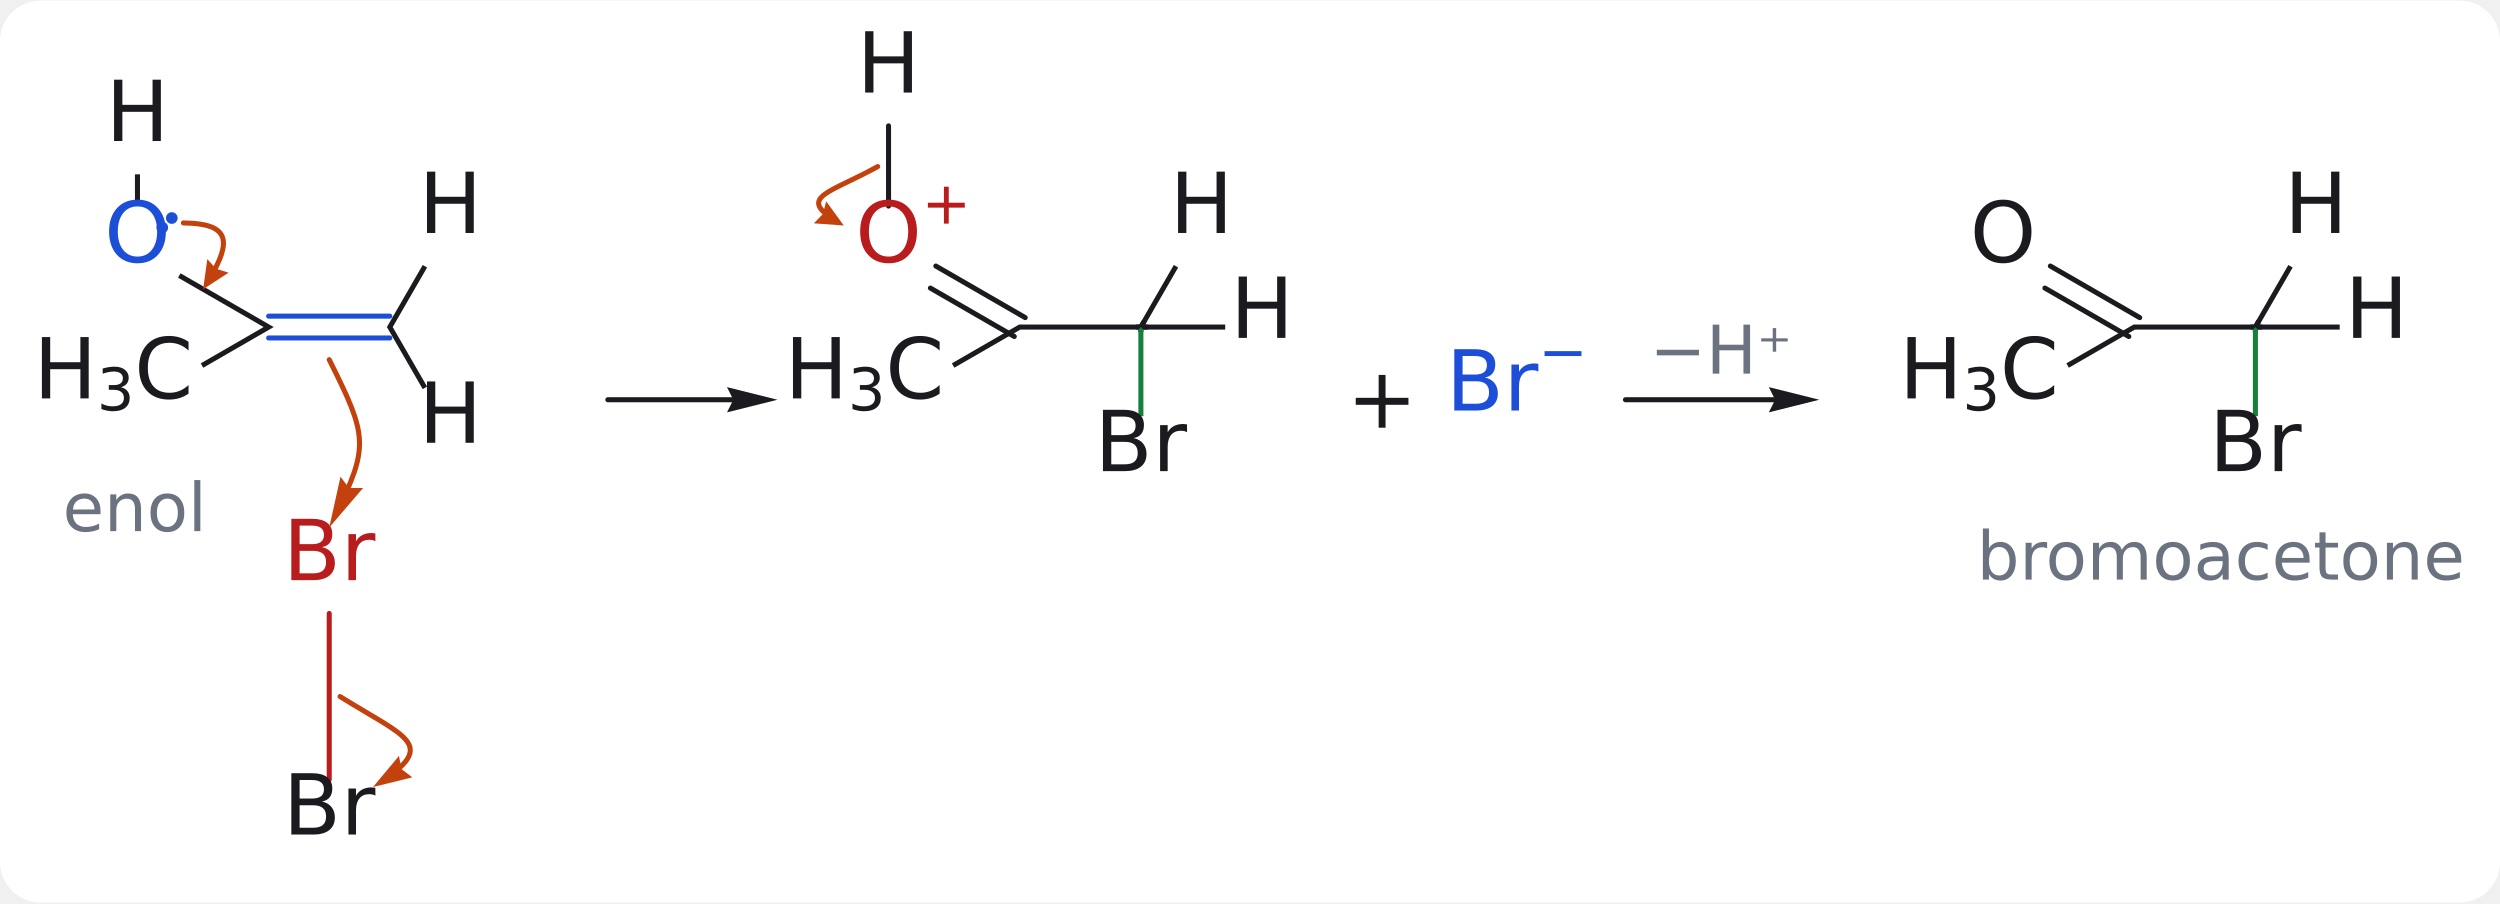
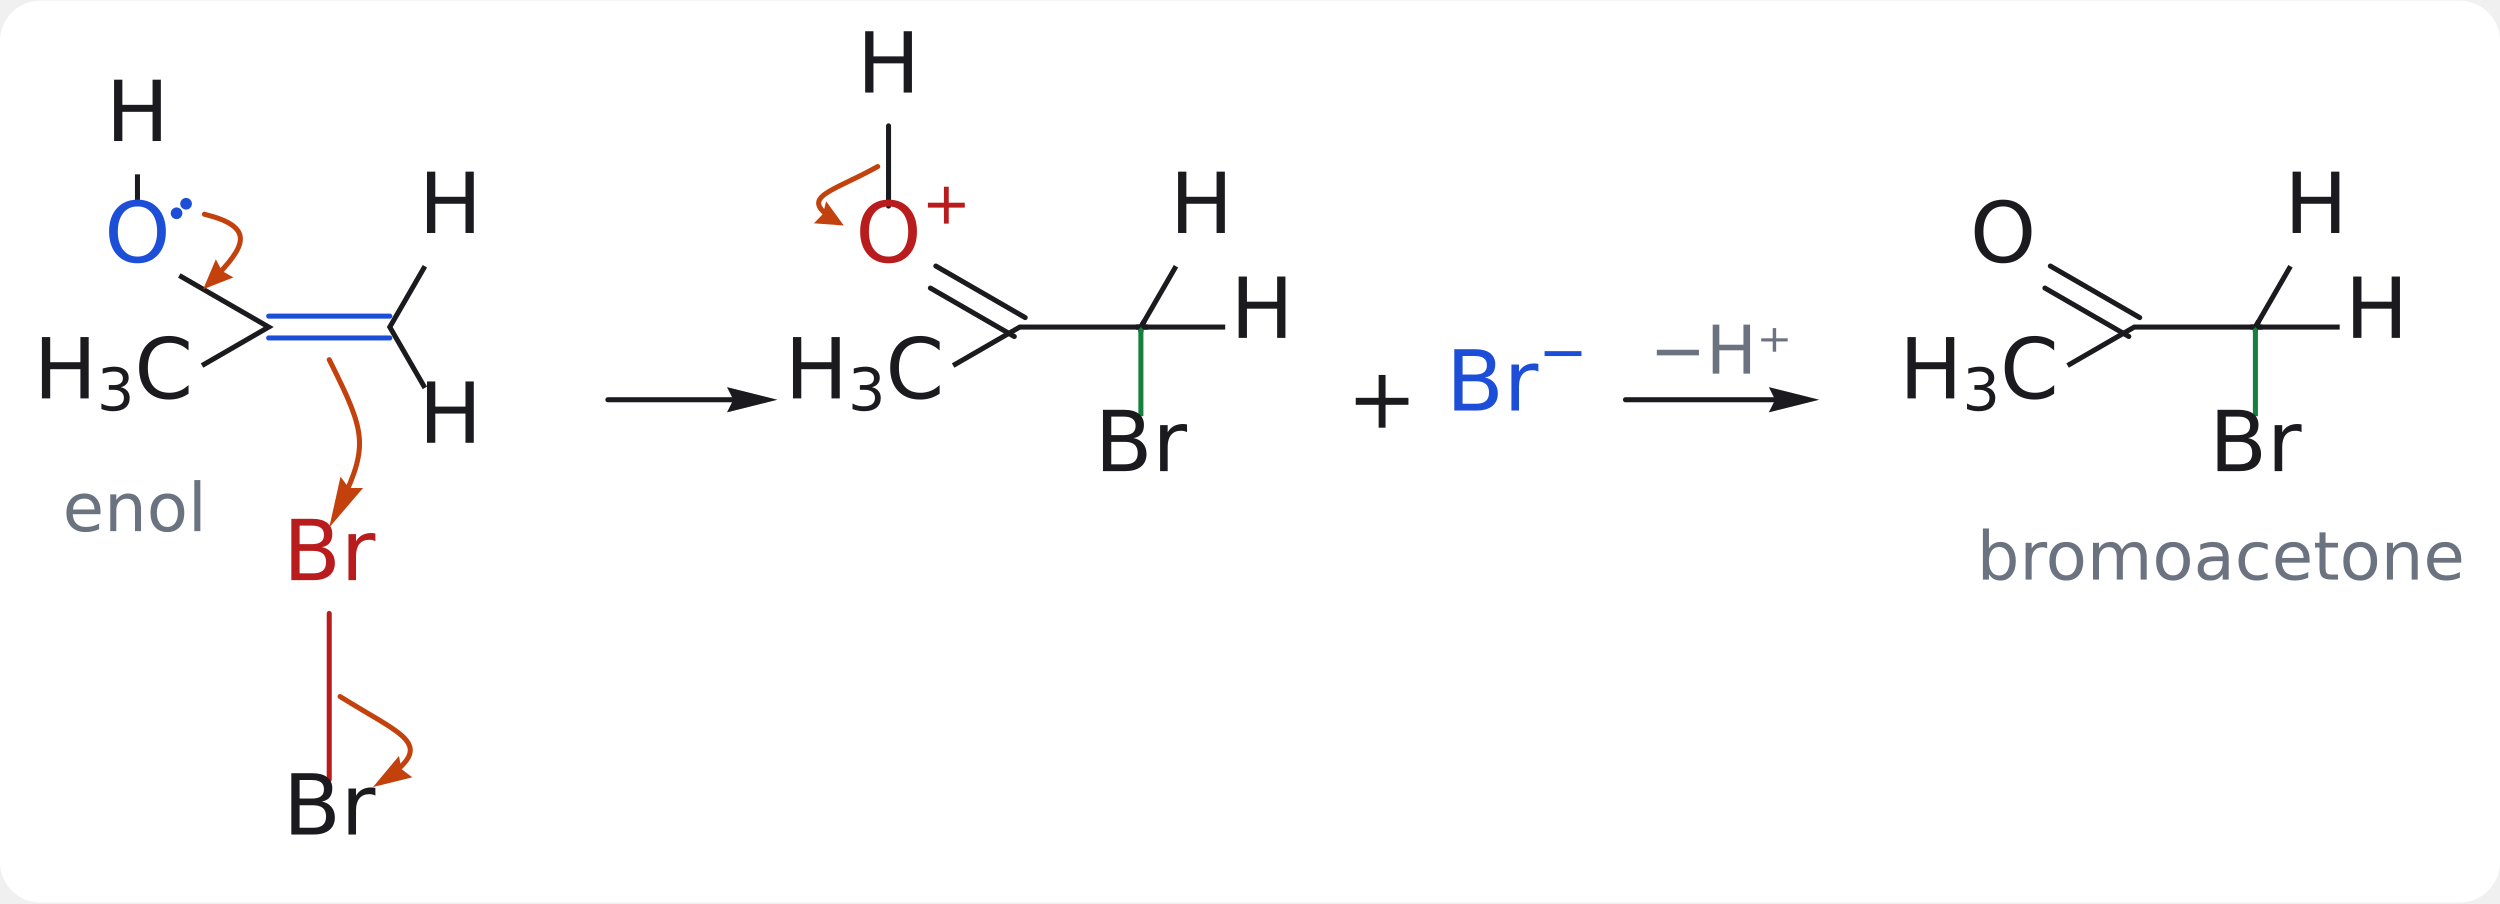
<svg xmlns="http://www.w3.org/2000/svg" viewBox="-93.143 -113.159 866.746 312.667" width="537" height="194">
  <style>.c-ink.fill{fill:#1b1b1f}.c-ink.stroke{stroke:#1b1b1f}.c-arrow.fill{fill:#c2410c}.c-arrow.stroke{stroke:#c2410c}.c-nu.fill{fill:#1d4ed8}.c-nu.stroke{stroke:#1d4ed8}.c-el.fill{fill:#b91c1c}.c-el.stroke{stroke:#b91c1c}.c-good.fill{fill:#15803d}.c-good.stroke{stroke:#15803d}.c-muted.fill{fill:#6b7280}.c-muted.stroke{stroke:#6b7280}.card{fill:#ffffff}@media (prefers-color-scheme: dark){.c-ink.fill{fill:#e6e6ea}.c-ink.stroke{stroke:#e6e6ea}.c-arrow.fill{fill:#ff9f5a}.c-arrow.stroke{stroke:#ff9f5a}.c-nu.fill{fill:#8ab4ff}.c-nu.stroke{stroke:#8ab4ff}.c-el.fill{fill:#ff8a8a}.c-el.stroke{stroke:#ff8a8a}.c-good.fill{fill:#6ee7a0}.c-good.stroke{stroke:#6ee7a0}.c-muted.fill{fill:#9ca3af}.c-muted.stroke{stroke:#9ca3af}.card{fill:#1e1e1e}}</style>
  <rect class="card" x="-93.143" y="-113.159" width="866.746" height="312.667" rx="14" />
  <path class="c-nu stroke" d="M0 -3.78 L42 -3.78 " fill="none" stroke-width="1.75" stroke-linecap="round" stroke-linejoin="round" />
  <path class="c-nu stroke" d="M0 3.78 L42 3.78 " fill="none" stroke-width="1.75" stroke-linecap="round" stroke-linejoin="round" />
  <path class="c-el stroke" d="M21 99.298 L21 156.902 " fill="none" stroke-width="1.75" stroke-linecap="round" stroke-linejoin="round" />
  <line class="c-ink stroke" x1="258.511" y1="3.274" x2="229.422" y2="-13.513" stroke-width="1.75" stroke-linecap="round" />
  <line class="c-ink stroke" x1="262.289" y1="-3.274" x2="231.311" y2="-21.152" stroke-width="1.75" stroke-linecap="round" />
  <line class="c-ink stroke" x1="214.914" y1="-41.947" x2="214.914" y2="-69.752" stroke-width="1.75" stroke-linecap="round" />
  <line class="c-ink stroke" x1="644.911" y1="3.274" x2="615.822" y2="-13.513" stroke-width="1.75" stroke-linecap="round" />
  <line class="c-ink stroke" x1="648.689" y1="-3.274" x2="617.711" y2="-21.152" stroke-width="1.75" stroke-linecap="round" />
  <path class="c-ink fill stroke" d="M301.895 -0.875 L300.65 -0.875 L300.65 0.875 L301.525 0.875 L302.4 0 Z M301.525 0.875 L301.525 1.75 L303.275 1.75 L303.275 0.875 L302.4 0 Z M303.916 -0.875 L304.353 -1.633 L302.838 -2.508 L301.895 -0.875 L302.4 0 Z M303.275 0.875 L304.791 0.875 L304.791 -0.875 L303.916 -0.875 L302.4 0 Z " stroke-width="0" stroke-linecap="round" stroke-linejoin="round" />
  <path class="c-ink fill stroke" d="M688.295 -0.875 L687.05 -0.875 L687.05 0.875 L687.925 0.875 L688.8 0 Z M687.925 0.875 L687.925 1.75 L689.675 1.75 L689.675 0.875 L688.8 0 Z M690.316 -0.875 L690.753 -1.633 L689.238 -2.508 L688.295 -0.875 L688.8 0 Z M689.675 0.875 L691.191 0.875 L691.191 -0.875 L690.316 -0.875 L688.8 0 Z " stroke-width="0" stroke-linecap="round" stroke-linejoin="round" />
  <path class="c-ink fill stroke" d="M1.75 -0 L-30.541 -18.636 L-31.416 -17.12 L-1.75 0 Z M-1.75 0 L-23.541 12.581 L-22.666 14.097 L1.75 -0 Z M-44.611 -41.947 L-44.611 -52.952 L-46.361 -52.952 L-46.361 -41.947 Z M43.01 0 L54.925 -20.637 L53.41 -21.512 L40.99 -0 Z M40.99 0 L53.41 21.512 L54.925 20.637 L43.01 -0 Z M260.166 -0.875 L236.859 12.581 L237.734 14.097 L260.634 0.875 Z M260.634 0.875 L301.525 0.875 L302.4 0 L301.895 -0.875 L260.166 -0.875 Z M303.916 -0.875 L315.325 -20.637 L313.81 -21.512 L301.895 -0.875 L302.4 0 Z M303.275 0.875 L331.63 0.875 L331.63 -0.875 L303.916 -0.875 L302.4 0 Z M646.566 -0.875 L623.259 12.581 L624.134 14.097 L647.034 0.875 Z M647.034 0.875 L687.925 0.875 L688.8 0 L688.295 -0.875 L646.566 -0.875 Z M690.316 -0.875 L701.725 -20.637 L700.21 -21.512 L688.295 -0.875 L688.8 0 Z M689.675 0.875 L718.03 0.875 L718.03 -0.875 L690.316 -0.875 L688.8 0 Z " stroke-width="0" stroke-linecap="round" stroke-linejoin="round" />
  <path class="c-good fill stroke" d="M301.525 0.875 L301.525 30.902 L303.275 30.902 L303.275 0.875 L302.4 0 Z M687.925 0.875 L687.925 30.902 L689.675 30.902 L689.675 0.875 L688.8 0 Z " stroke-width="0" stroke-linecap="round" stroke-linejoin="round" />
  <text class="c-nu fill" xml:space="preserve" x="-56.965" y="-42.706" font-family="DejaVu Sans, Noto Sans CJK KR, Noto Sans CJK JP, sans-serif" font-size="29.167" font-weight="normal" font-style="normal" text-decoration="none" dominant-baseline="text-before-edge">O</text>
-   <path class="c-nu fill stroke" d="M-36.058 -35.325 C-35.602 -34.869 -35.602 -34.13 -36.058 -33.675 C-36.514 -33.219 -37.252 -33.219 -37.708 -33.675 C-38.163 -34.13 -38.163 -34.869 -37.708 -35.325 C-37.252 -35.78 -36.514 -35.78 -36.058 -35.325 Z " stroke-width="1.75" stroke-linecap="round" stroke-linejoin="round" />
-   <path class="c-nu fill stroke" d="M-32.758 -38.624 C-32.302 -38.169 -32.302 -37.43 -32.758 -36.974 C-33.214 -36.519 -33.952 -36.519 -34.408 -36.974 C-34.864 -37.43 -34.864 -38.169 -34.408 -38.624 C-33.952 -39.08 -33.214 -39.08 -32.758 -38.624 Z " stroke-width="1.75" stroke-linecap="round" stroke-linejoin="round" />
+   <path class="c-nu fill stroke" d="M-31.108 -40.274 C-30.653 -39.819 -30.653 -39.08 -31.108 -38.624 C-31.564 -38.169 -32.302 -38.169 -32.758 -38.624 C-33.214 -39.08 -33.214 -39.819 -32.758 -40.274 C-32.302 -40.73 -31.564 -40.73 -31.108 -40.274 Z " stroke-width="1.75" stroke-linecap="round" stroke-linejoin="round" />
+   <path class="c-nu fill stroke" d="M-27.808 -43.574 C-27.353 -43.119 -27.353 -42.38 -27.808 -41.924 C-28.264 -41.469 -29.003 -41.469 -29.458 -41.924 C-29.914 -42.38 -29.914 -43.119 -29.458 -43.574 C-29.003 -44.03 -28.264 -44.03 -27.808 -43.574 Z " stroke-width="1.75" stroke-linecap="round" stroke-linejoin="round" />
  <text class="c-ink fill" xml:space="preserve" x="-81.476" y="4.544" font-family="DejaVu Sans, Noto Sans CJK KR, Noto Sans CJK JP, sans-serif" font-size="29.167" font-weight="normal" font-style="normal" text-decoration="none" dominant-baseline="text-before-edge">H</text>
  <text class="c-ink fill" xml:space="preserve" x="-59.544" y="14.752" font-family="DejaVu Sans, Noto Sans CJK KR, Noto Sans CJK JP, sans-serif" font-size="20.417" font-weight="normal" font-style="normal" text-decoration="none" dominant-baseline="text-before-edge">3</text>
  <text class="c-ink fill" xml:space="preserve" x="-46.555" y="4.544" font-family="DejaVu Sans, Noto Sans CJK KR, Noto Sans CJK JP, sans-serif" font-size="29.167" font-weight="normal" font-style="normal" text-decoration="none" dominant-baseline="text-before-edge">C</text>
  <text class="c-ink fill" xml:space="preserve" x="-56.452" y="-84.692" font-family="DejaVu Sans, Noto Sans CJK KR, Noto Sans CJK JP, sans-serif" font-size="29.167" font-weight="normal" font-style="normal" text-decoration="none" dominant-baseline="text-before-edge">H</text>
  <text class="c-ink fill" xml:space="preserve" x="52.034" y="-52.814" font-family="DejaVu Sans, Noto Sans CJK KR, Noto Sans CJK JP, sans-serif" font-size="29.167" font-weight="normal" font-style="normal" text-decoration="none" dominant-baseline="text-before-edge">H</text>
  <text class="c-ink fill" xml:space="preserve" x="52.034" y="19.93" font-family="DejaVu Sans, Noto Sans CJK KR, Noto Sans CJK JP, sans-serif" font-size="29.167" font-weight="normal" font-style="normal" text-decoration="none" dominant-baseline="text-before-edge">H</text>
  <text class="c-el fill" xml:space="preserve" x="5" y="67.558" font-family="DejaVu Sans, Noto Sans CJK KR, Noto Sans CJK JP, sans-serif" font-size="29.167" font-weight="normal" font-style="normal" text-decoration="none" dominant-baseline="text-before-edge">Br</text>
  <text class="c-ink fill" xml:space="preserve" x="5" y="155.758" font-family="DejaVu Sans, Noto Sans CJK KR, Noto Sans CJK JP, sans-serif" font-size="29.167" font-weight="normal" font-style="normal" text-decoration="none" dominant-baseline="text-before-edge">Br</text>
  <text class="c-el fill" xml:space="preserve" x="203.435" y="-42.706" font-family="DejaVu Sans, Noto Sans CJK KR, Noto Sans CJK JP, sans-serif" font-size="29.167" font-weight="normal" font-style="normal" text-decoration="none" dominant-baseline="text-before-edge">O</text>
  <text class="c-el fill" xml:space="preserve" x="226.393" y="-49.998" font-family="DejaVu Sans, Noto Sans CJK KR, Noto Sans CJK JP, sans-serif" font-size="20.417" font-weight="normal" font-style="normal" text-decoration="none" dominant-baseline="text-before-edge">+</text>
  <text class="c-ink fill" xml:space="preserve" x="178.924" y="4.544" font-family="DejaVu Sans, Noto Sans CJK KR, Noto Sans CJK JP, sans-serif" font-size="29.167" font-weight="normal" font-style="normal" text-decoration="none" dominant-baseline="text-before-edge">H</text>
  <text class="c-ink fill" xml:space="preserve" x="200.856" y="14.752" font-family="DejaVu Sans, Noto Sans CJK KR, Noto Sans CJK JP, sans-serif" font-size="20.417" font-weight="normal" font-style="normal" text-decoration="none" dominant-baseline="text-before-edge">3</text>
  <text class="c-ink fill" xml:space="preserve" x="213.845" y="4.544" font-family="DejaVu Sans, Noto Sans CJK KR, Noto Sans CJK JP, sans-serif" font-size="29.167" font-weight="normal" font-style="normal" text-decoration="none" dominant-baseline="text-before-edge">C</text>
  <text class="c-ink fill" xml:space="preserve" x="203.948" y="-101.492" font-family="DejaVu Sans, Noto Sans CJK KR, Noto Sans CJK JP, sans-serif" font-size="29.167" font-weight="normal" font-style="normal" text-decoration="none" dominant-baseline="text-before-edge">H</text>
  <text class="c-ink fill" xml:space="preserve" x="286.4" y="29.758" font-family="DejaVu Sans, Noto Sans CJK KR, Noto Sans CJK JP, sans-serif" font-size="29.167" font-weight="normal" font-style="normal" text-decoration="none" dominant-baseline="text-before-edge">Br</text>
  <text class="c-ink fill" xml:space="preserve" x="312.434" y="-52.814" font-family="DejaVu Sans, Noto Sans CJK KR, Noto Sans CJK JP, sans-serif" font-size="29.167" font-weight="normal" font-style="normal" text-decoration="none" dominant-baseline="text-before-edge">H</text>
  <text class="c-ink fill" xml:space="preserve" x="333.434" y="-16.442" font-family="DejaVu Sans, Noto Sans CJK KR, Noto Sans CJK JP, sans-serif" font-size="29.167" font-weight="normal" font-style="normal" text-decoration="none" dominant-baseline="text-before-edge">H</text>
  <text class="c-nu fill" xml:space="preserve" x="408.2" y="8.758" font-family="DejaVu Sans, Noto Sans CJK KR, Noto Sans CJK JP, sans-serif" font-size="29.167" font-weight="normal" font-style="normal" text-decoration="none" dominant-baseline="text-before-edge">Br</text>
  <text class="c-nu fill" xml:space="preserve" x="440.2" y="1.466" font-family="DejaVu Sans, Noto Sans CJK KR, Noto Sans CJK JP, sans-serif" font-size="20.417" font-weight="normal" font-style="normal" text-decoration="none" dominant-baseline="text-before-edge">−</text>
  <text class="c-ink fill" xml:space="preserve" x="589.835" y="-42.706" font-family="DejaVu Sans, Noto Sans CJK KR, Noto Sans CJK JP, sans-serif" font-size="29.167" font-weight="normal" font-style="normal" text-decoration="none" dominant-baseline="text-before-edge">O</text>
  <text class="c-ink fill" xml:space="preserve" x="565.324" y="4.544" font-family="DejaVu Sans, Noto Sans CJK KR, Noto Sans CJK JP, sans-serif" font-size="29.167" font-weight="normal" font-style="normal" text-decoration="none" dominant-baseline="text-before-edge">H</text>
  <text class="c-ink fill" xml:space="preserve" x="587.256" y="14.752" font-family="DejaVu Sans, Noto Sans CJK KR, Noto Sans CJK JP, sans-serif" font-size="20.417" font-weight="normal" font-style="normal" text-decoration="none" dominant-baseline="text-before-edge">3</text>
  <text class="c-ink fill" xml:space="preserve" x="600.245" y="4.544" font-family="DejaVu Sans, Noto Sans CJK KR, Noto Sans CJK JP, sans-serif" font-size="29.167" font-weight="normal" font-style="normal" text-decoration="none" dominant-baseline="text-before-edge">C</text>
  <text class="c-ink fill" xml:space="preserve" x="672.8" y="29.758" font-family="DejaVu Sans, Noto Sans CJK KR, Noto Sans CJK JP, sans-serif" font-size="29.167" font-weight="normal" font-style="normal" text-decoration="none" dominant-baseline="text-before-edge">Br</text>
  <text class="c-ink fill" xml:space="preserve" x="698.834" y="-52.814" font-family="DejaVu Sans, Noto Sans CJK KR, Noto Sans CJK JP, sans-serif" font-size="29.167" font-weight="normal" font-style="normal" text-decoration="none" dominant-baseline="text-before-edge">H</text>
  <text class="c-ink fill" xml:space="preserve" x="719.834" y="-16.442" font-family="DejaVu Sans, Noto Sans CJK KR, Noto Sans CJK JP, sans-serif" font-size="29.167" font-weight="normal" font-style="normal" text-decoration="none" dominant-baseline="text-before-edge">H</text>
  <path class="c-ink stroke" d="M117.6 25.2 L172.025 25.2 " fill="none" stroke-width="1.75" stroke-linecap="round" stroke-linejoin="round" />
  <path class="c-ink fill stroke" d="M176.4 25.2 L158.9 20.825 L161.088 25.2 L158.9 29.575 Z " stroke-width="0" stroke-linecap="round" stroke-linejoin="round" />
  <path class="c-ink stroke" d="M470.4 25.2 L533.225 25.2 " fill="none" stroke-width="1.75" stroke-linecap="round" stroke-linejoin="round" />
  <path class="c-ink fill stroke" d="M537.6 25.2 L520.1 20.825 L522.288 25.2 L520.1 29.575 Z " stroke-width="0" stroke-linecap="round" stroke-linejoin="round" />
-   <path class="c-arrow stroke" d="M-29.558 -36.094 C-13.098 -35.934 -12.95 -29.541 -20.432 -16.832 " fill="none" stroke-width="1.75" stroke-linecap="round" stroke-linejoin="round" />
-   <path class="c-arrow fill stroke" d="M-22.722 -13.104 L-13.882 -18.853 L-18.218 -20.188 L-21.266 -23.547 Z " stroke-width="0" stroke-linecap="round" stroke-linejoin="round" />
+   <path class="c-arrow stroke" d="M-22.28 -39.113 C-4.441 -34.685 -7.751 -28.082 -19.606 -16.175 " fill="none" stroke-width="1.75" stroke-linecap="round" stroke-linejoin="round" />
+   <path class="c-arrow fill stroke" d="M-22.722 -13.104 L-12.21 -17.216 L-16.192 -19.448 L-18.307 -23.492 Z " stroke-width="0" stroke-linecap="round" stroke-linejoin="round" />
  <path class="c-arrow stroke" d="M21 11.31 C34.317 37.944 34.967 41.219 22.949 65.574 " fill="none" stroke-width="1.75" stroke-linecap="round" stroke-linejoin="round" />
  <path class="c-arrow fill stroke" d="M21 69.494 L32.739 55.798 L27.848 55.798 L24.913 51.885 Z " stroke-width="0" stroke-linecap="round" stroke-linejoin="round" />
  <path class="c-arrow stroke" d="M24.75 128.1 C46.936 141.966 58.352 144.509 39.837 157.09 " fill="none" stroke-width="1.75" stroke-linecap="round" stroke-linejoin="round" />
  <path class="c-arrow fill stroke" d="M36.166 159.474 L49.81 156.106 L46.075 153.281 L45.172 148.686 Z " stroke-width="0" stroke-linecap="round" stroke-linejoin="round" />
  <path class="c-arrow stroke" d="M211.164 -55.65 C194.971 -46.654 183.73 -45.205 195.642 -37.447 " fill="none" stroke-width="1.75" stroke-linecap="round" stroke-linejoin="round" />
  <path class="c-arrow fill stroke" d="M199.401 -35.206 L193.279 -43.613 L192.185 -39.215 L189.029 -35.964 Z " stroke-width="0" stroke-linecap="round" stroke-linejoin="round" />
  <text class="c-muted fill" xml:space="preserve" x="-71.4" y="54.6" font-family="DejaVu Sans, Noto Sans CJK KR, Noto Sans CJK JP, sans-serif" font-size="23.333" font-weight="normal" font-style="normal" text-decoration="none" dominant-baseline="text-before-edge">enol</text>
  <text class="c-ink fill" xml:space="preserve" x="373.8" y="14.7" font-family="DejaVu Sans, Noto Sans CJK KR, Noto Sans CJK JP, sans-serif" font-size="29.167" font-weight="normal" font-style="normal" text-decoration="none" dominant-baseline="text-before-edge">+</text>
  <text class="c-muted fill" xml:space="preserve" x="478.8" y="0" font-family="DejaVu Sans, Noto Sans CJK KR, Noto Sans CJK JP, sans-serif" font-size="23.333" font-weight="normal" font-style="normal" text-decoration="none" dominant-baseline="text-before-edge">−H⁺</text>
  <text class="c-muted fill" xml:space="preserve" x="592.2" y="71.4" font-family="DejaVu Sans, Noto Sans CJK KR, Noto Sans CJK JP, sans-serif" font-size="23.333" font-weight="normal" font-style="normal" text-decoration="none" dominant-baseline="text-before-edge">bromoacetone</text>
</svg>
